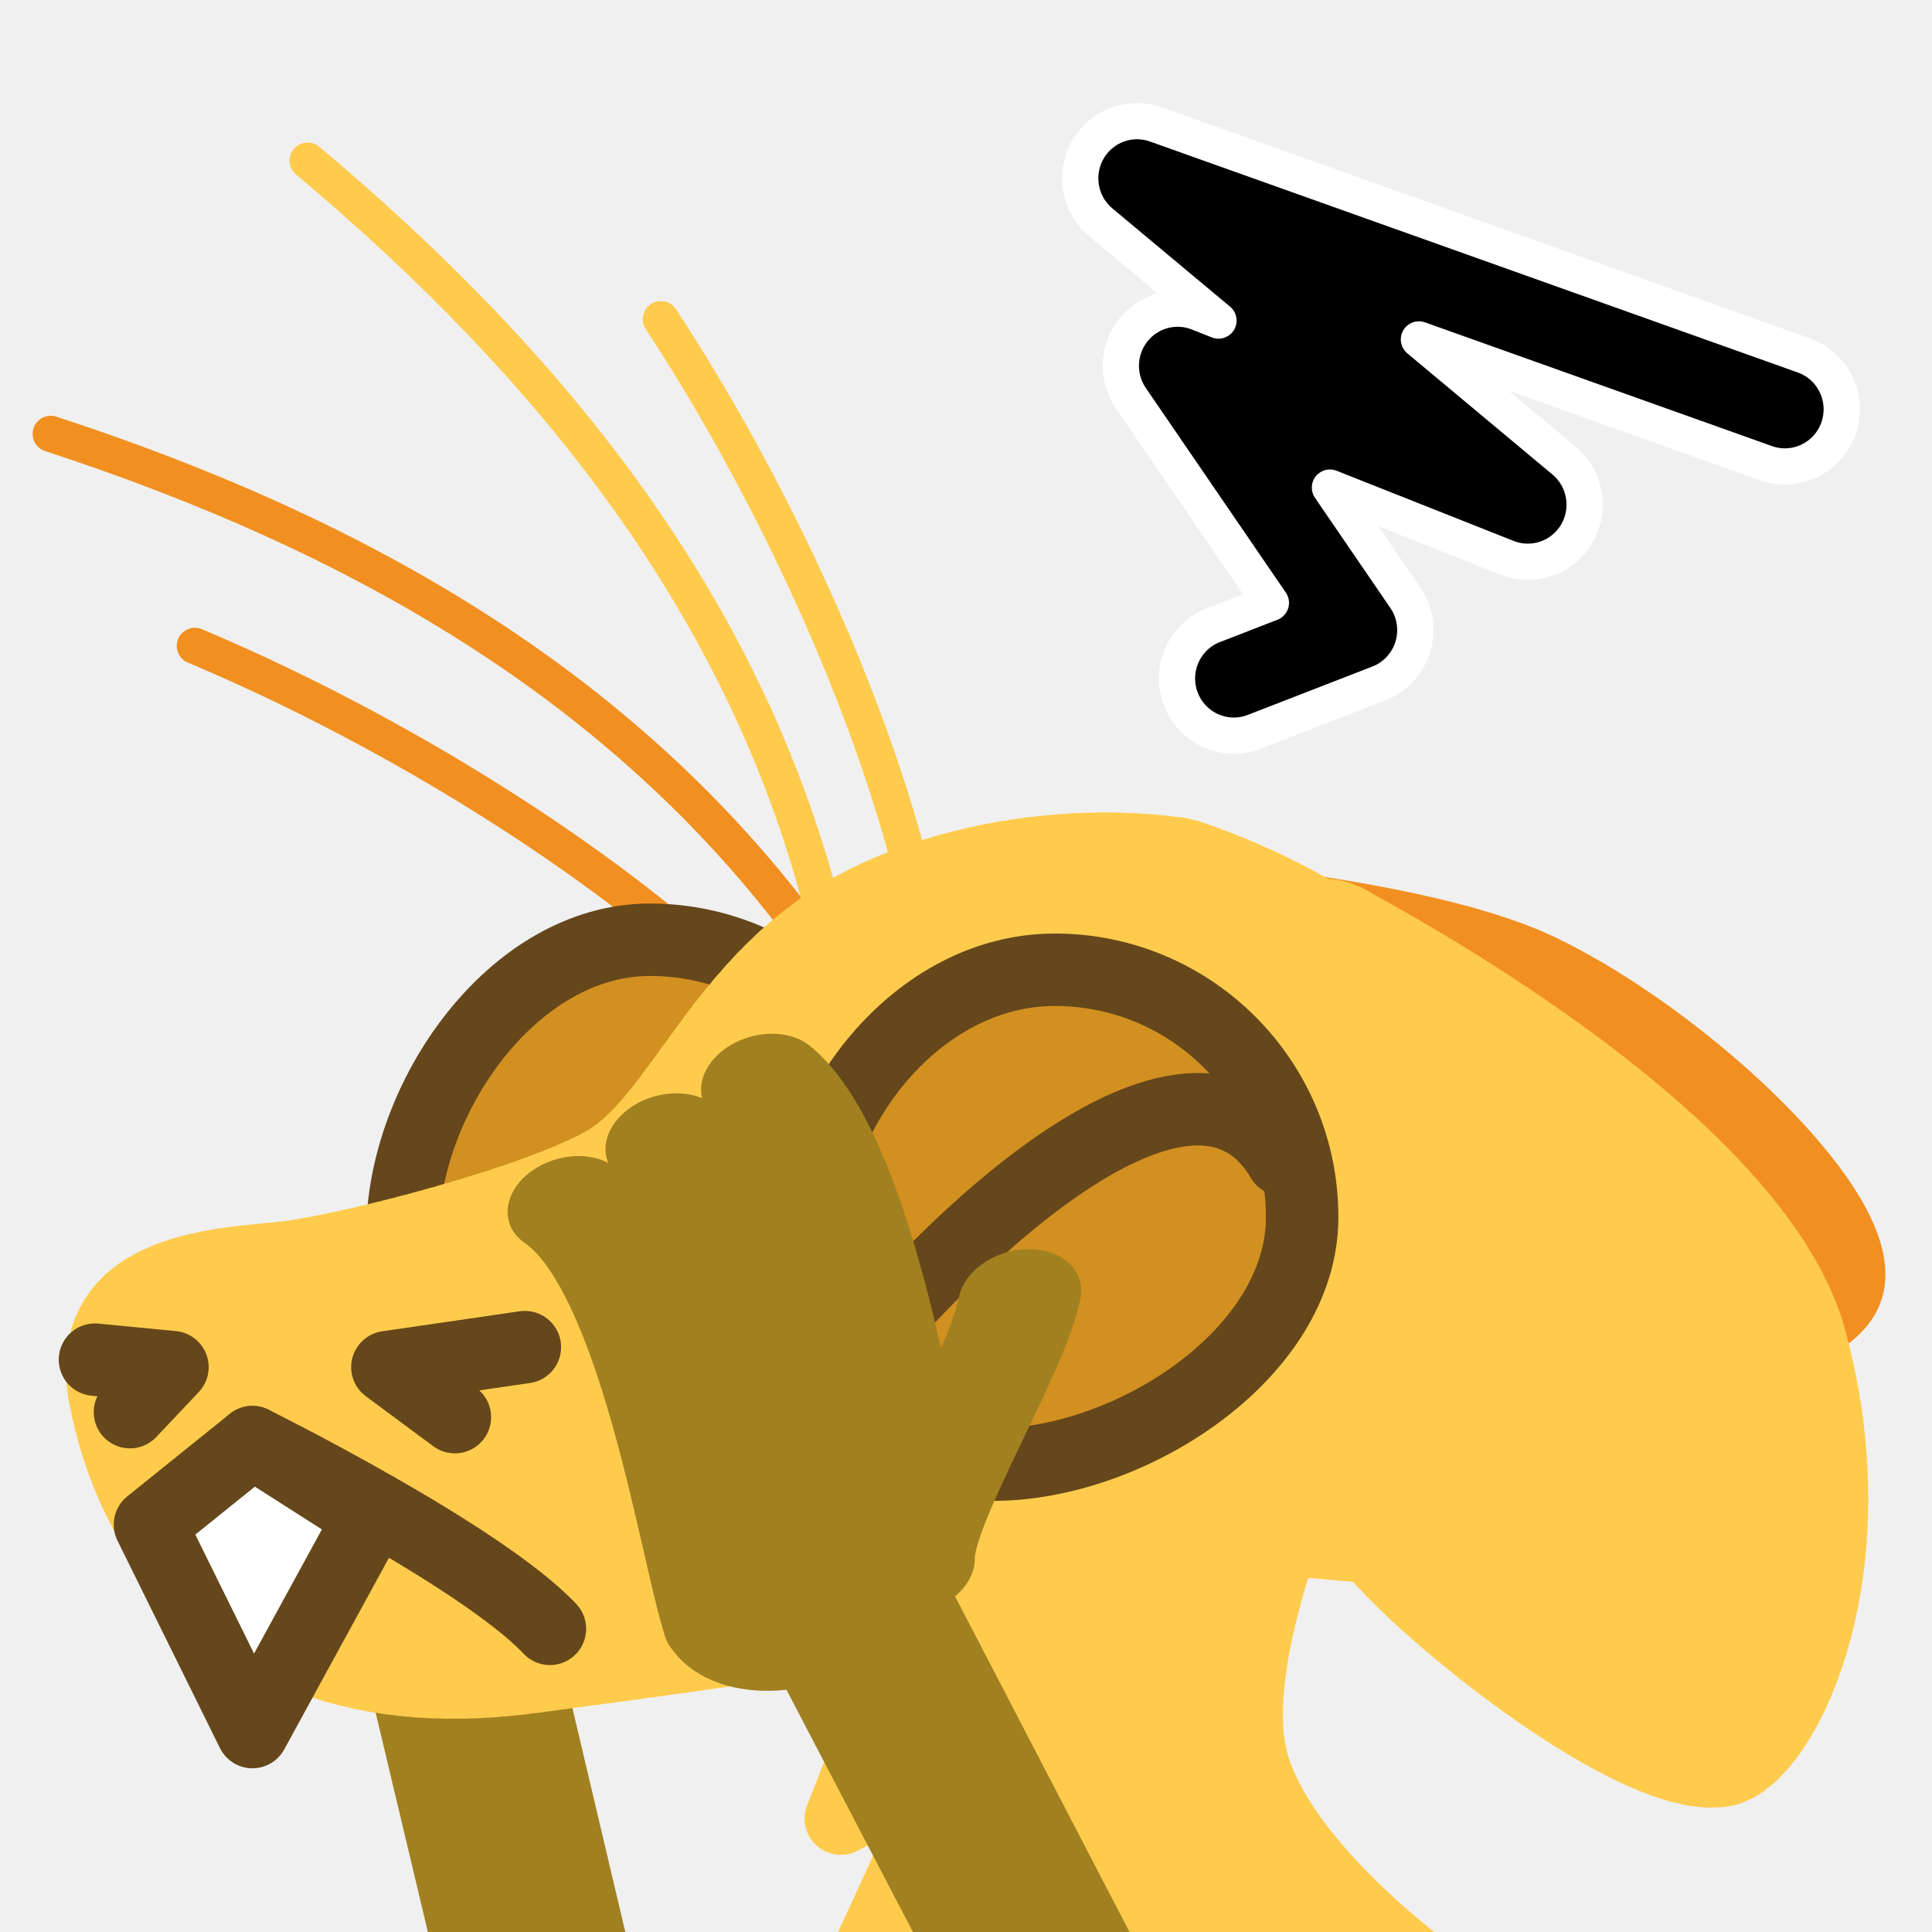
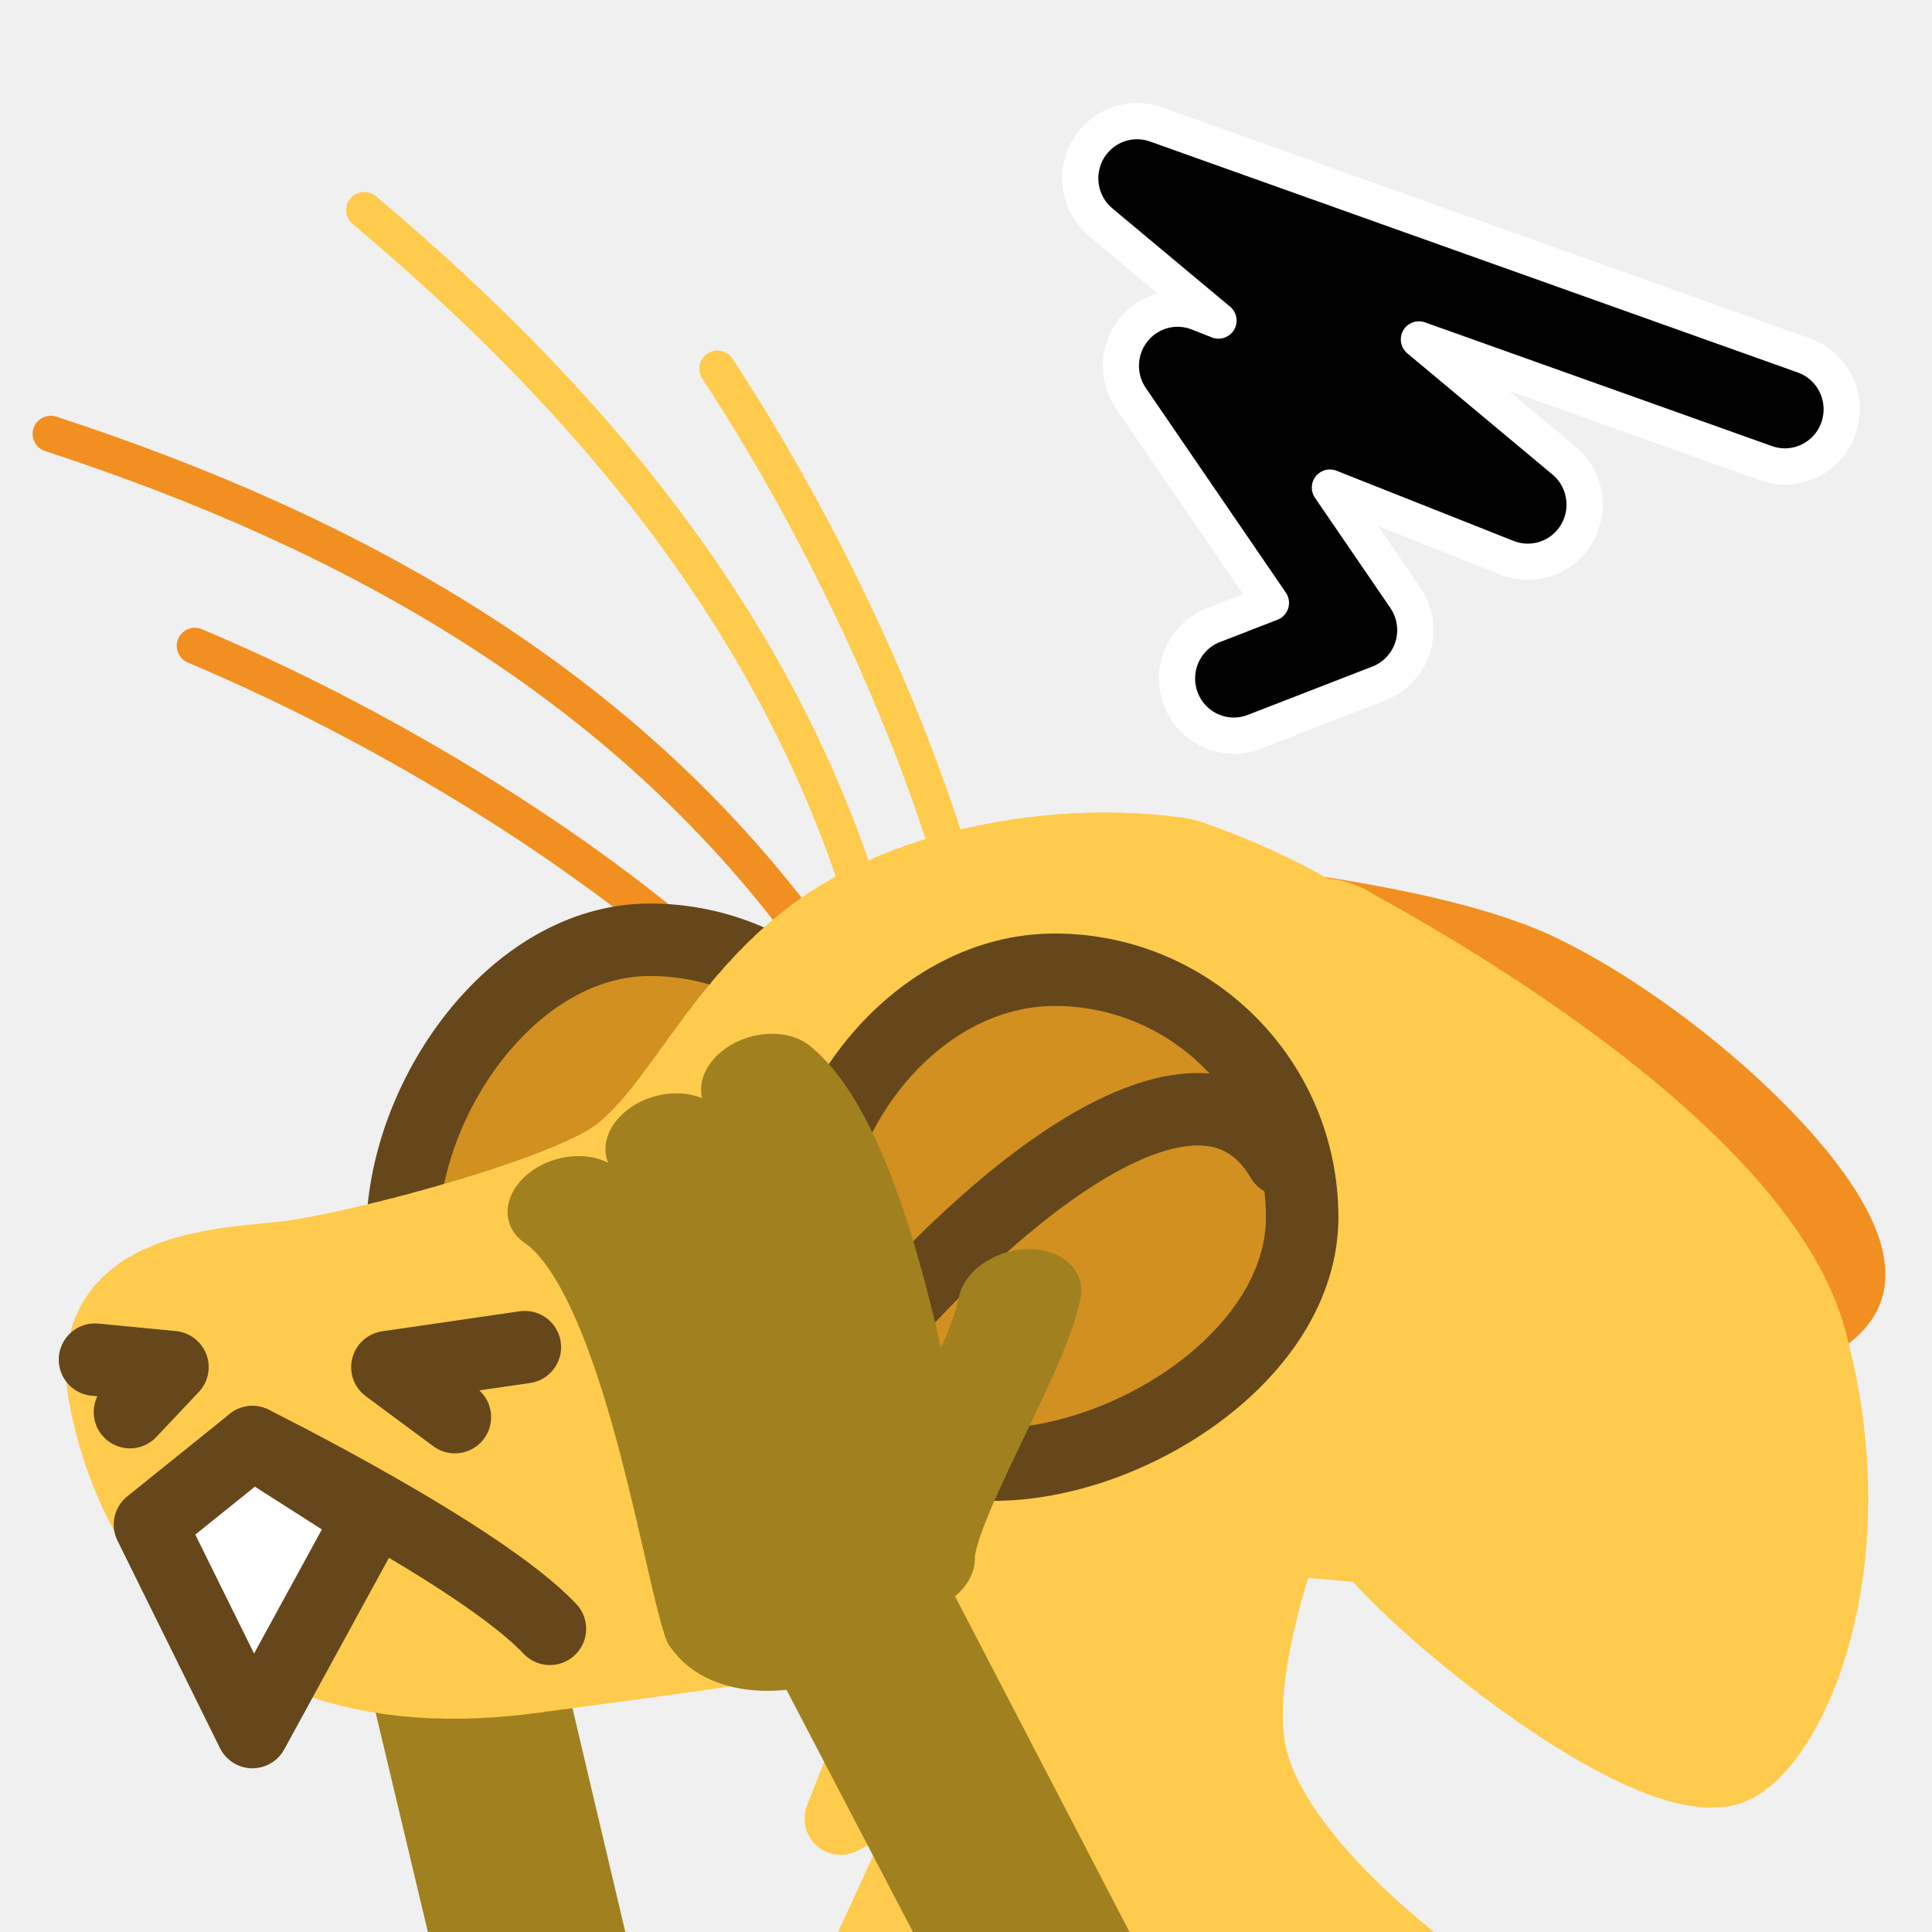
<svg xmlns="http://www.w3.org/2000/svg" version="1.1" id="svg824" width="1706.667" height="1706.667" viewBox="0 0 1706.667 1706.667">
  <defs id="defs828" />
  <g id="layer1" style="display:inline">
    <g id="g13569" transform="matrix(-0.2939734,-1.116577,-1.488995,0.241803,2794.591,1094.338)" style="display:inline;fill:none;fill-opacity:1;stroke:#888800;stroke-width:0.759;stroke-opacity:1">
      <path style="fill:none;fill-opacity:1;stroke:#a18020;stroke-width:72.91;stroke-linecap:round;stroke-linejoin:round;stroke-miterlimit:4;stroke-dasharray:none;stroke-opacity:1;paint-order:fill markers stroke;stop-color:#000000" d="m 399.133,1425.599 c -41.295,46.944 -195.314,157.443 -242.745,184.343" id="path13557" />
      <path style="display:inline;fill:none;fill-opacity:1;stroke:#a18020;stroke-width:72.91;stroke-linecap:round;stroke-linejoin:round;stroke-miterlimit:4;stroke-dasharray:none;stroke-opacity:1;paint-order:fill markers stroke;stop-color:#000000" d="m 316.471,1603.753 c -48.166,12.202 -163.927,1.928 -198.902,16.777" id="path13559" />
      <path style="fill:none;fill-opacity:1;stroke:#a18020;stroke-width:72.91;stroke-linecap:round;stroke-linejoin:round;stroke-miterlimit:4;stroke-dasharray:none;stroke-opacity:1;paint-order:fill markers stroke;stop-color:#000000" d="M 90.686,1573.982 C 136.141,1544.076 305.898,1447.475 338.545,1388.939" id="path13561" />
      <path style="fill:none;fill-opacity:1;stroke:#a18020;stroke-width:72.91;stroke-linecap:round;stroke-linejoin:round;stroke-miterlimit:4;stroke-dasharray:none;stroke-opacity:1;paint-order:fill markers stroke;stop-color:#000000" d="M 26.124,1545.427 C 66.802,1514.192 215.04,1429.805 250.822,1373.643" id="path13563" />
      <path style="fill:#a18020;fill-opacity:1;stroke:#a18020;stroke-width:72.91;stroke-linecap:round;stroke-linejoin:round;stroke-miterlimit:4;stroke-dasharray:none;stroke-opacity:1;paint-order:fill markers stroke;stop-color:#000000" d="m 156.388,1609.942 c 0,0 -45.236,34.017 -101.467,-6.419 -56.231,-40.436 -28.797,-58.096 -28.797,-58.096 l 130.264,64.516" id="path13565" />
      <path style="display:inline;fill:#a18020;fill-opacity:1;stroke:#a18020;stroke-width:64;stroke-linecap:round;stroke-linejoin:round;stroke-miterlimit:4;stroke-dasharray:none;stroke-opacity:1;paint-order:stroke fill markers;stop-color:#000000" d="m 90.686,1573.982 -447.035,8.796 2.128,48.502 493.875,-8.99 -48.968,-48.308" id="path13567" />
    </g>
    <path style="display:none;fill:#123456;stroke:#123456;stroke-width:64;stroke-linecap:round;stroke-linejoin:round;-inkscape-stroke:none;paint-order:fill markers stroke;stop-color:#000000" d="m 1298.031,865.098 c 70.798,131.454 185.382,239.025 198.706,401.828 -29.438,-19.135 -55.932,-14.719 -79.483,13.247 91.022,54.7 58.514,175.917 81.69,267.15 l -99.353,6.624 c 66.759,58.919 81.773,128.186 90.522,198.706 l -494.507,2.208 c -24.38,-41.481 23.115,-208.563 66.236,-227.044 0,0 3.379,-20.015 -75.353,-9.455 C 1015.23,1271.09 1172.184,1096.186 1298.031,865.098 Z" id="path3091" />
    <path style="opacity:1;fill:#ffcb4c;fill-opacity:1;stroke:#ffcb4c;stroke-width:64;stroke-linecap:round;stroke-linejoin:round;stroke-miterlimit:4;stroke-dasharray:none;stroke-dashoffset:0;stroke-opacity:1;paint-order:fill markers stroke;stop-color:#000000" d="m 848.093,1338.888 -105.376,267.609 103.413,-53.623 -94.756,206.489 503.097,-21.95 c 0,0 -127.607,-94.233 -149.202,-184.539 -21.595,-90.306 51.043,-253.25 51.043,-253.25 z" id="path3340" />
    <g id="g12988" style="display:inline">
      <path style="display:inline;fill:#f19020;fill-opacity:1;stroke:#f19020;stroke-width:64;stroke-linecap:round;stroke-miterlimit:4;stroke-dasharray:none;stroke-dashoffset:0;stroke-opacity:1;paint-order:fill markers stroke;stop-color:#000000" d="m 852.983,1058.849 c 0,0 154.084,87.588 332.806,125.656 196.613,41.879 425.214,18.896 445.957,-46.478 20.743,-65.374 -143.448,-219.774 -271.561,-281.078 -128.113,-61.304 -433.963,-74.246 -433.963,-74.246 z" id="path1640-1" />
      <path style="display:inline;fill:none;fill-opacity:1;stroke:#f19020;stroke-width:32;stroke-linecap:round;stroke-linejoin:round;stroke-miterlimit:4;stroke-dasharray:none;stroke-dashoffset:0;stroke-opacity:1;paint-order:fill markers stroke;stop-color:#000000" d="m 172.122,570.534 c 158.907,66.895 327.383,168.146 448.289,274.096" id="path6280-0-6" />
      <path style="display:inline;fill:none;fill-opacity:1;stroke:#f19020;stroke-width:32;stroke-linecap:round;stroke-linejoin:round;stroke-miterlimit:4;stroke-dasharray:none;stroke-dashoffset:0;stroke-opacity:1;paint-order:fill markers stroke;stop-color:#000000" d="M 44.824,383.27 C 315.676,471.77 549.681,604.997 712.231,824.965" id="path6280-3" />
      <g id="g12997">
        <path id="path1915-9" style="display:inline;fill:#d19020;fill-opacity:1;stroke:#65471b;stroke-width:64;stroke-linecap:round;stroke-linejoin:round;paint-order:fill markers stroke;stop-color:#000000" d="m 792.618,1048.728 c 10e-6,120.717 -155.86,218.577 -276.577,218.577 -120.717,0 -160.577,-55.86 -160.577,-176.577 0,-120.717 97.86,-260.577 218.577,-260.577 120.717,0 218.577,97.86 218.577,218.577 z" />
      </g>
      <path id="path1148" style="display:inline;opacity:1;fill:#ffcb4c;stroke:#ffcb4c;stroke-width:64;stroke-linecap:round;stroke-linejoin:round;stroke-miterlimit:4;stroke-dasharray:6.4, 6.4;stroke-dashoffset:0;stroke-opacity:1;paint-order:fill markers stroke;stop-color:#000000" d="m 1299.055,1153.559 c 0,0 -0.108,-10.821 -0.951,-28.418 -0.422,-8.799 -1.026,-19.291 -1.895,-30.973 -0.869,-11.681 -2,-24.552 -3.473,-38.105 -1.473,-13.553 -3.289,-27.788 -5.523,-42.201 -2.235,-14.413 -4.889,-29.005 -8.043,-43.268 -1.577,-7.131 -3.279,-14.182 -5.115,-21.086 -1.836,-6.904 -3.807,-13.662 -5.922,-20.213 -2.115,-6.551 -4.373,-12.892 -6.787,-18.963 -2.414,-6.071 -4.983,-11.87 -7.715,-17.334 -2.732,-5.464 -5.935,-10.786 -9.539,-15.961 -3.604,-5.175 -7.611,-10.205 -11.949,-15.084 -4.338,-4.879 -9.007,-9.609 -13.94,-14.186 -4.932,-4.576 -10.126,-8.999 -15.514,-13.266 -5.387,-4.266 -10.967,-8.375 -16.67,-12.324 -5.703,-3.949 -11.53,-7.738 -17.41,-11.363 -11.761,-7.251 -23.737,-13.847 -35.371,-19.76 -11.634,-5.913 -22.926,-11.142 -33.32,-15.66 -10.395,-4.519 -19.891,-8.326 -27.934,-11.395 -16.085,-6.137 -26.354,-9.318 -26.354,-9.318 -106.831,-15.988 -232.175,6.969 -312.625,60.014 -101.267,66.77 -136.887,176.629 -198.707,211.955 -61.82,35.325 -225.2,77.273 -280.396,83.897 -55.196,6.623 -183.25,6.625 -161.172,123.641 22.078,117.016 112.599,282.605 377.541,247.279 264.942,-35.326 313.515,-44.157 536.508,-88.314 22.897,-4.534 53.848,-18.32 86.828,-36.947 l 291.93,26.041 -170.985,-112.724 c 5.358,-4.84 10.6,-9.718 15.633,-14.637 l 220.135,-11.742 -162.94,-60.301 c 3.481,-6.554 6.481,-13.021 8.627,-19.307 1.052,-3.082 2.033,-6.627 3.047,-9.977 z" />
      <path style="display:none;fill:#123456;stroke:#123456;stroke-width:64;stroke-linecap:round;stroke-linejoin:round;-inkscape-stroke:none;paint-order:fill markers stroke;stop-color:#000000" d="M 880.931,744.045 C 763.916,771.643 622.613,916.257 622.613,916.257 620.953,833.211 611.28,749.437 735.213,677.809 c -124.695,-7.457 -249.288,-15.117 -408.452,46.365 0,0 303.226,-263.622 490.142,-280.397 172.212,-15.455 264.942,37.533 264.942,37.533 -0.192,-45.683 -31.458,-88.259 -90.522,-128.055 0,0 271.854,110.267 333.385,194.291 137.449,187.694 119.251,408.219 119.251,408.219 L 1109.659,750.266 c 0,0 -111.711,-33.819 -228.727,-6.221 z" id="path1637" />
      <g id="g13003">
        <path style="opacity:1;fill:none;fill-opacity:1;stroke:#65471b;stroke-width:64;stroke-linecap:round;stroke-linejoin:round;stroke-miterlimit:4;stroke-dasharray:none;stroke-opacity:1;paint-order:stroke fill markers;stop-color:#000000" d="m 222.993,1273.928 c 0,0 201.287,99.746 262.786,164.929" id="path10022" />
        <path style="opacity:1;fill:none;fill-opacity:1;stroke:#65471b;stroke-width:64;stroke-linecap:round;stroke-linejoin:round;stroke-miterlimit:4;stroke-dasharray:none;stroke-dashoffset:0;stroke-opacity:1;paint-order:fill markers stroke;stop-color:#000000" d="m 83.898,1201.07 68.443,6.623 -37.533,39.741" id="path2163" />
        <path style="opacity:1;fill:none;fill-opacity:1;stroke:#65471b;stroke-width:64;stroke-linecap:round;stroke-linejoin:round;stroke-miterlimit:4;stroke-dasharray:none;stroke-dashoffset:0;stroke-opacity:1;paint-order:fill markers stroke;stop-color:#000000" d="m 401.828,1251.85 -59.612,-44.157 121.432,-17.663" id="path2198" />
        <path style="opacity:1;fill:#ffffff;fill-opacity:1;stroke:#65471b;stroke-width:64;stroke-linecap:round;stroke-linejoin:round;stroke-miterlimit:4;stroke-dasharray:none;stroke-dashoffset:0;stroke-opacity:1;paint-order:fill markers stroke;stop-color:#000000" d="m 222.993,1530.039 -90.522,-183.251 90.522,-72.859 103.769,66.235 z" id="path2202" />
      </g>
      <path id="path13483-6" style="display:inline;fill:#ffcb4c;stroke:#ffcb4c;stroke-width:64;stroke-linecap:round;stroke-linejoin:round;stroke-miterlimit:4;stroke-dasharray:6.4, 6.4;stroke-dashoffset:0;stroke-opacity:1;paint-order:fill markers stroke;stop-color:#000000" d="m 1523.884,1563.697 c -77.765,16.436 -276.139,-146.914 -315.454,-200.612 -35.003,-47.81 -136.078,-165.435 -164.776,-198.757 -83.626,-194.699 70.106,-403.069 152.259,-347.417 111.904,61.042 362.065,214.301 403.305,366.528 56.462,208.417 -24.905,369.599 -75.334,380.258 z" />
      <g id="g12993">
        <path style="opacity:1;fill:#65471b;fill-opacity:1;stroke:#65471b;stroke-width:64;stroke-linecap:round;stroke-linejoin:round;stroke-miterlimit:4;stroke-dasharray:none;stroke-dashoffset:0;stroke-opacity:1;paint-order:fill markers stroke;stop-color:#000000" d="m 661.976,1226.049 53.367,-115.501 86.531,168.711 z" id="path7852" />
        <path id="path1915" style="opacity:1;fill:#d19020;fill-opacity:1;stroke:#65471b;stroke-width:64;stroke-linecap:round;stroke-linejoin:round;paint-order:fill markers stroke;stop-color:#000000" d="m 1150.289,1075.222 c 0,120.717 -151.86,218.577 -272.577,218.577 -120.717,0 -164.577,-71.86 -164.577,-192.577 -2e-5,-120.717 97.86,-244.577 218.577,-244.577 120.717,-2e-5 218.577,97.86 218.577,218.577 z" />
        <path style="opacity:1;fill:none;fill-opacity:1;stroke:#65471b;stroke-width:64;stroke-linecap:round;stroke-linejoin:round;stroke-miterlimit:4;stroke-dasharray:none;stroke-opacity:1;paint-order:stroke fill markers;stop-color:#000000" d="m 739.629,1218.732 c 126.151,-156.154 319.093,-319.887 392.997,-194.291" id="path1276" />
      </g>
-       <path style="opacity:1;fill:none;fill-opacity:1;stroke:#ffcb4c;stroke-width:32;stroke-linecap:round;stroke-linejoin:round;stroke-miterlimit:4;stroke-dasharray:none;stroke-dashoffset:0;stroke-opacity:1;paint-order:fill markers stroke;stop-color:#000000" d="M 271.777,141.879 C 490.034,325.065 657.414,535.996 726.13,800.734" id="path6280" />
-       <path style="display:inline;fill:none;fill-opacity:1;stroke:#ffcb4c;stroke-width:32;stroke-linecap:round;stroke-linejoin:round;stroke-miterlimit:4;stroke-dasharray:none;stroke-dashoffset:0;stroke-opacity:1;paint-order:fill markers stroke;stop-color:#000000" d="M 583.79,281.93 C 678.297,426.134 761.565,604.185 802.741,759.582" id="path6280-0" />
+       <path style="opacity:1;fill:none;fill-opacity:1;stroke:#ffcb4c;stroke-width:32;stroke-linecap:round;stroke-linejoin:round;stroke-miterlimit:4;stroke-dasharray:none;stroke-dashoffset:0;stroke-opacity:1;paint-order:fill markers stroke;stop-color:#000000" d="M 321.735,185.592 C 539.991,368.778 707.372,579.709 776.087,844.448" id="path6280" />
+       <path style="display:inline;fill:none;fill-opacity:1;stroke:#ffcb4c;stroke-width:32;stroke-linecap:round;stroke-linejoin:round;stroke-miterlimit:4;stroke-dasharray:none;stroke-dashoffset:0;stroke-opacity:1;paint-order:fill markers stroke;stop-color:#000000" d="m 633.748,325.643 c 94.507,144.204 177.775,322.255 218.951,477.652" id="path6280-0" />
    </g>
    <g id="layer2-8" transform="matrix(-0.5586254,-1.010496,-1.384343,0.599306,2925.274,529.9614)" style="display:inline;fill:none;fill-opacity:1;stroke:#888800;stroke-width:0.759;stroke-opacity:1">
      <path style="fill:none;fill-opacity:1;stroke:#a18020;stroke-width:72.91;stroke-linecap:round;stroke-linejoin:round;stroke-miterlimit:4;stroke-dasharray:none;stroke-opacity:1;paint-order:fill markers stroke;stop-color:#000000" d="m 438.106,1449.632 c -77.703,-24.863 -293.753,33.144 -348.611,47.521" id="path20257" />
      <path style="display:inline;fill:none;fill-opacity:1;stroke:#a18020;stroke-width:72.91;stroke-linecap:round;stroke-linejoin:round;stroke-miterlimit:4;stroke-dasharray:none;stroke-opacity:1;paint-order:fill markers stroke;stop-color:#000000" d="M 207.683,1378.645 C 166.441,1402.522 86.516,1496.193 50.836,1509.855" id="path20257-3" />
      <path style="fill:none;fill-opacity:1;stroke:#a18020;stroke-width:72.91;stroke-linecap:round;stroke-linejoin:round;stroke-miterlimit:4;stroke-dasharray:none;stroke-opacity:1;paint-order:fill markers stroke;stop-color:#000000" d="m 83.585,1562.01 c 56.523,-11.244 265.651,-60.859 341.713,-46.191" id="path20259" />
      <path style="fill:none;fill-opacity:1;stroke:#a18020;stroke-width:72.91;stroke-linecap:round;stroke-linejoin:round;stroke-miterlimit:4;stroke-dasharray:none;stroke-opacity:1;paint-order:fill markers stroke;stop-color:#000000" d="m 71.289,1621.58 c 54.863,-7.319 268.285,-67.342 339.629,-37.493" id="path20261" />
      <path style="fill:#a18020;fill-opacity:1;stroke:#a18020;stroke-width:72.91;stroke-linecap:round;stroke-linejoin:round;stroke-miterlimit:4;stroke-dasharray:none;stroke-opacity:1;paint-order:fill markers stroke;stop-color:#000000" d="m 89.494,1497.152 c 0,0 -38.994,8.32 -56.135,70.016 -5.556,19.998 6.402,52.79 37.929,54.411 l 18.206,-124.427" id="path20376" />
      <path style="display:inline;fill:#a18020;fill-opacity:1;stroke:#a18020;stroke-width:64;stroke-linecap:round;stroke-linejoin:round;stroke-miterlimit:4;stroke-dasharray:none;stroke-opacity:1;paint-order:stroke fill markers;stop-color:#000000" d="m 71.185,1527.864 -447.035,8.796 2.128,48.502 493.875,-8.99 -48.968,-48.308" id="path7062" />
    </g>
    <path style="color:#000000;display:inline;fill:#000000;stroke:#ffffff;stroke-width:32;stroke-linecap:round;stroke-linejoin:round;stroke-miterlimit:4;stroke-dasharray:none;paint-order:fill markers stroke" d="m 1001.475,107.105 a 50.172,50.483 0 0 1 19.658,2.804 l 572.367,204.071 a 50.167,50.478 0 0 1 30.531,64.438 50.167,50.478 0 0 1 -64.041,30.72 L 1253.43,299.838 1381.708,406.94 a 50.172,50.483 0 0 1 -50.424,85.81 l -156.465,-62.025 66.567,97.268 a 50.172,50.483 0 0 1 -23.268,75.726 l -110.153,42.742 a 50.167,50.478 0 0 1 -64.858,-28.936 50.167,50.478 0 0 1 28.758,-65.26 l 50.816,-19.718 -123.715,-180.779 a 50.172,50.483 0 0 1 59.708,-75.594 l 17.698,7.015 -104.027,-86.854 a 50.172,50.483 0 0 1 29.131,-89.23 z" id="path11435" />
  </g>
</svg>
